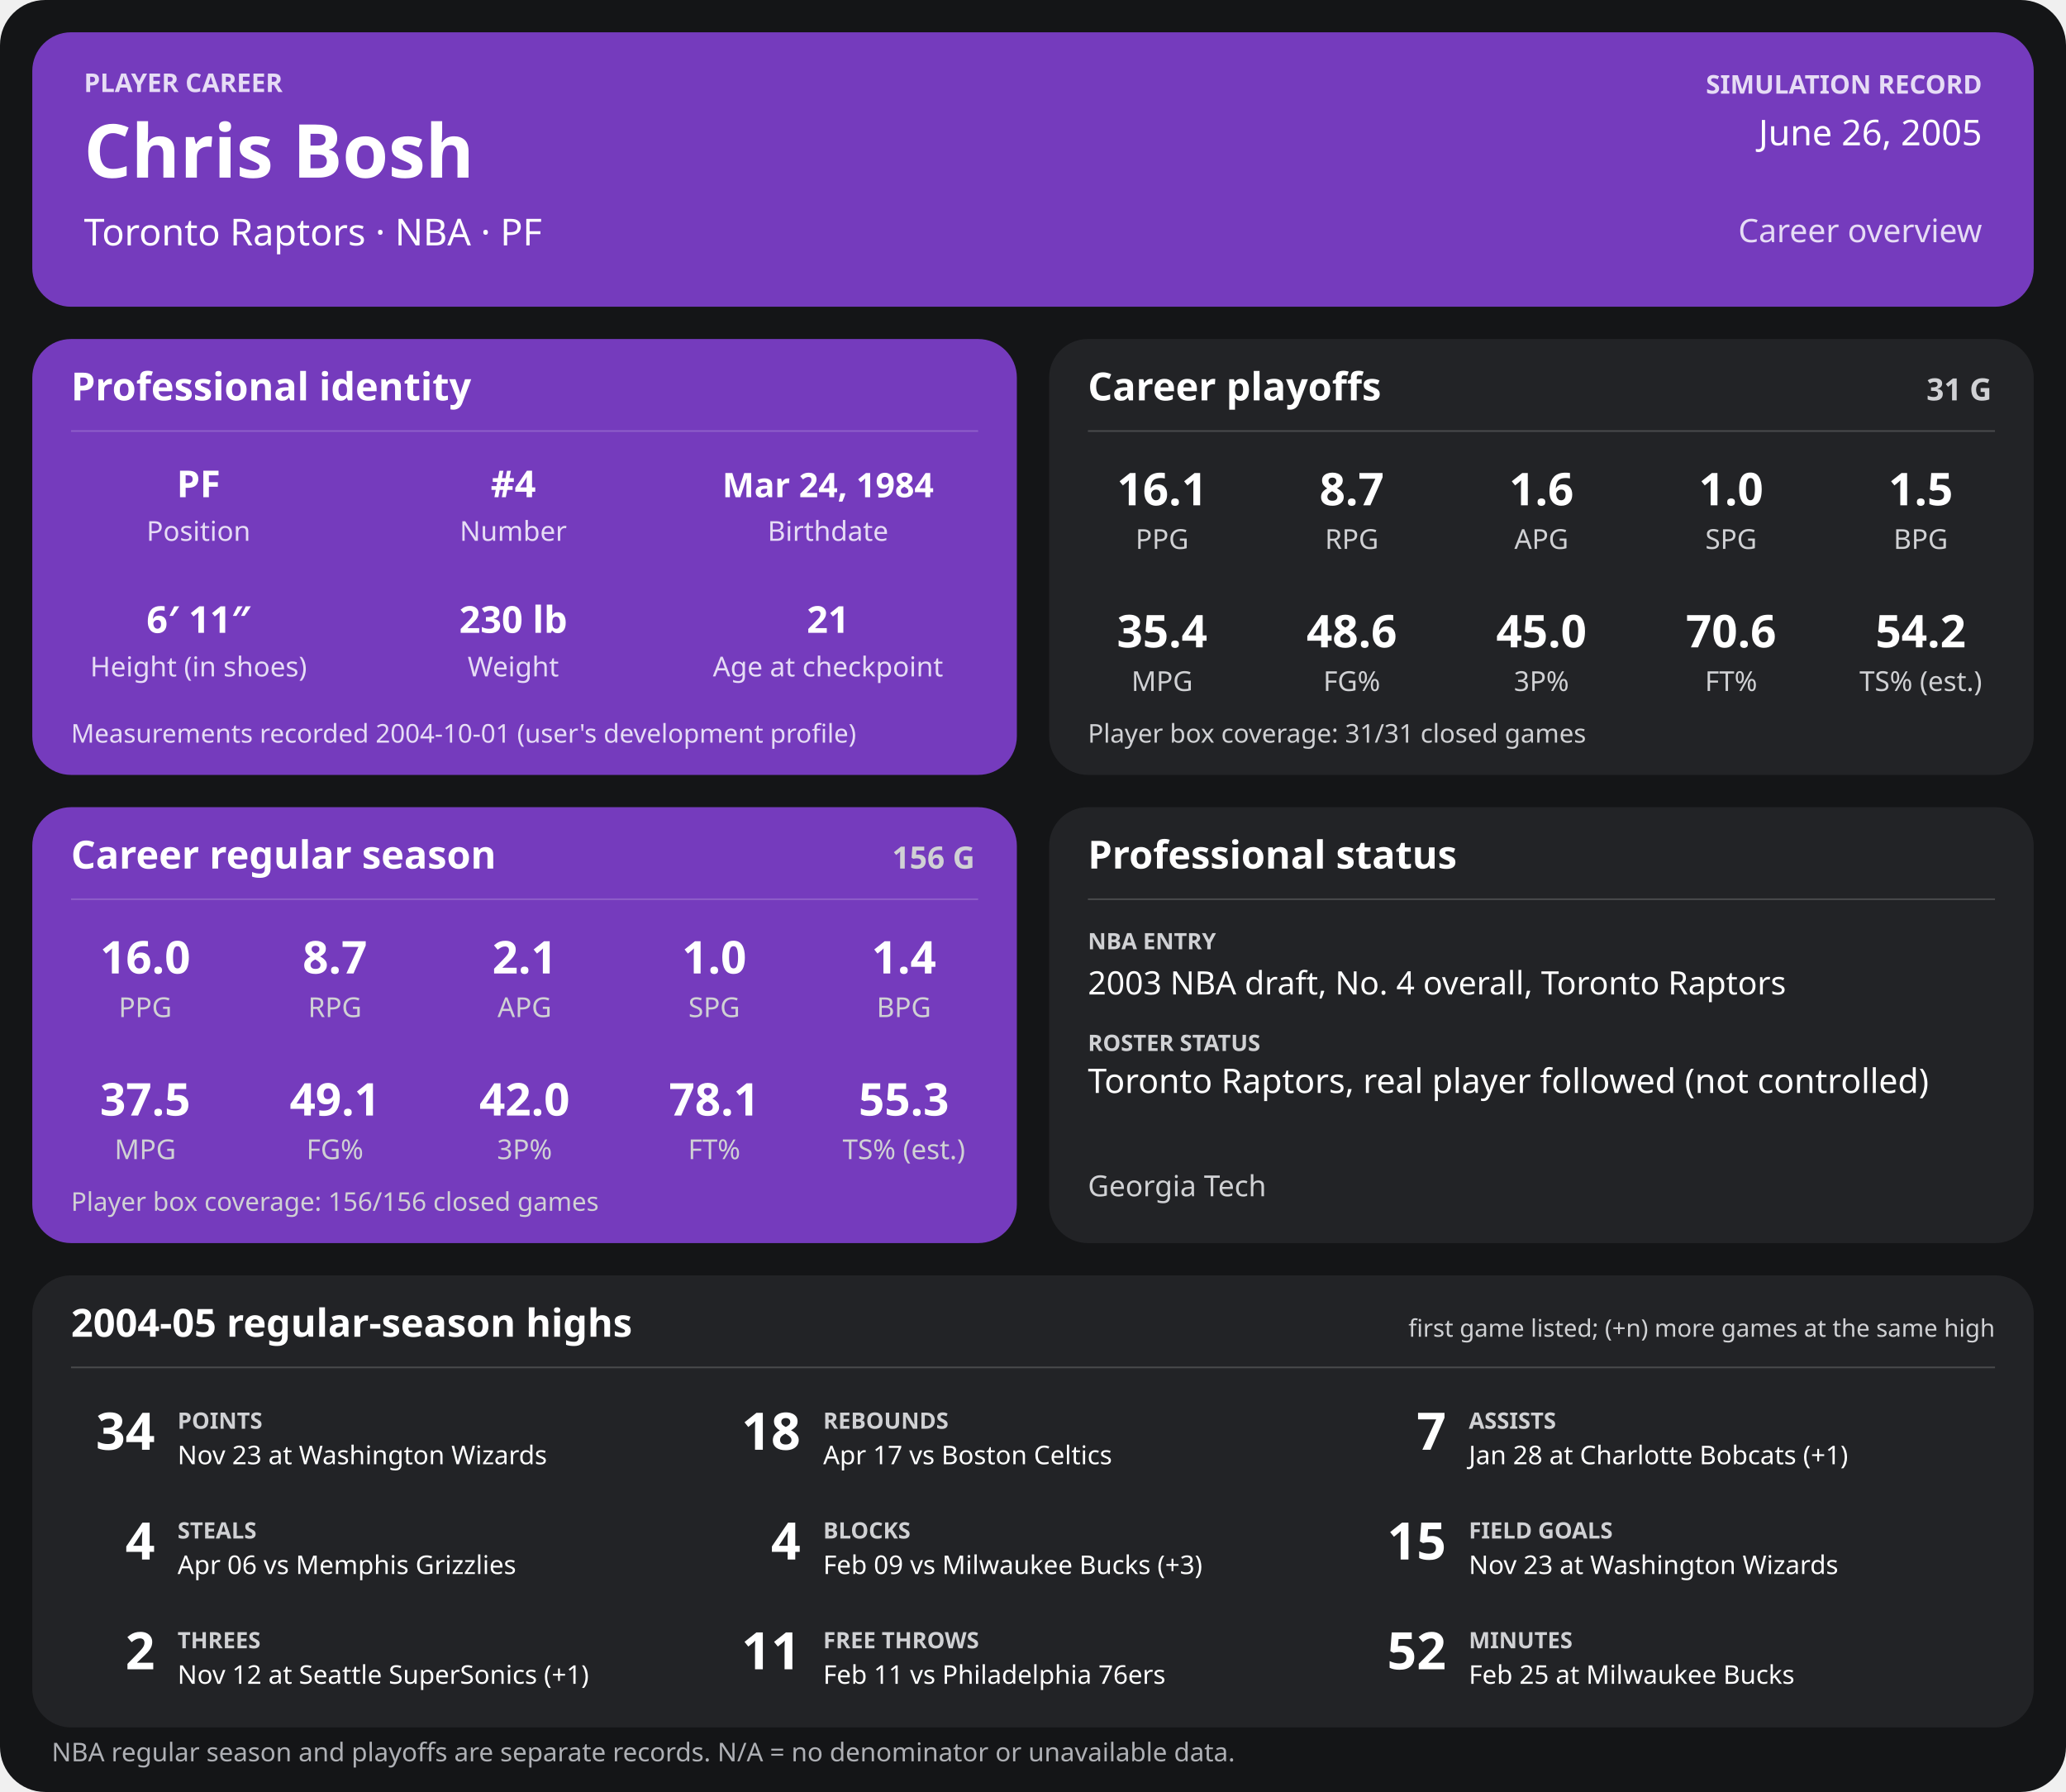
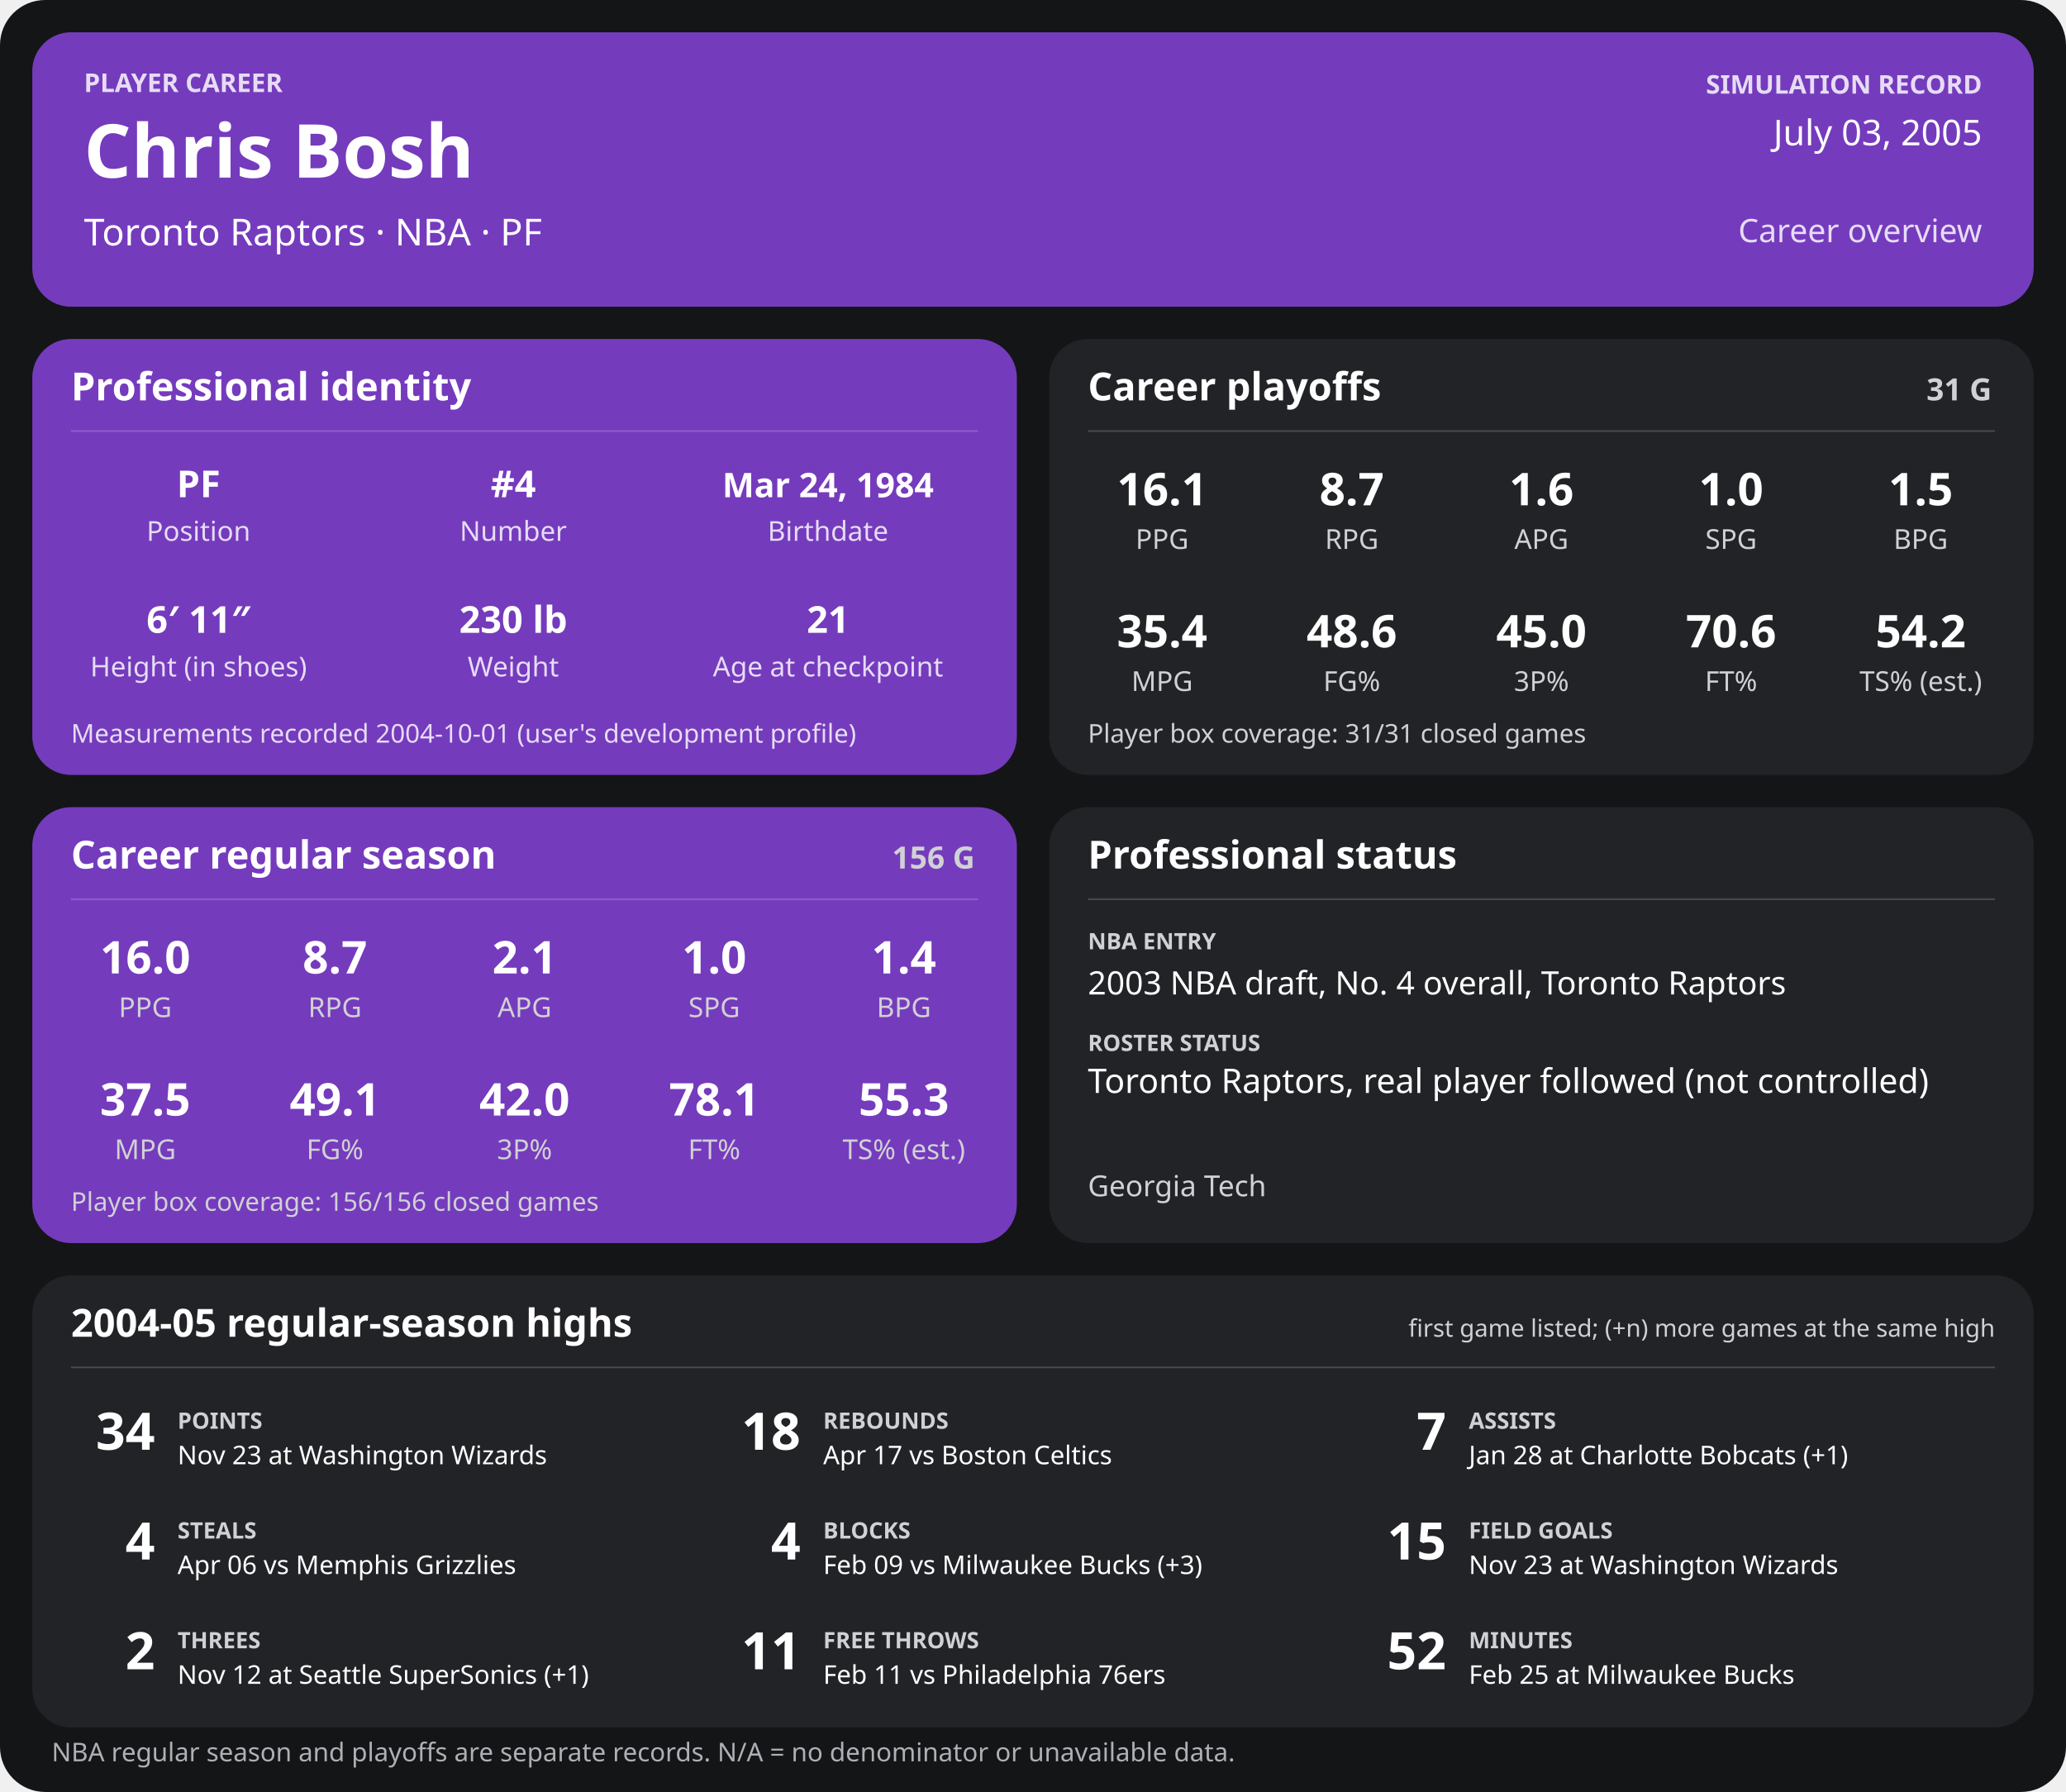
<svg xmlns="http://www.w3.org/2000/svg" width="1280" height="1110" viewBox="0 0 1280 1110" role="img" aria-labelledby="title desc">
  <rect width="1280" height="1110" rx="28" fill="#141517" />
  <g>
    <rect x="20" y="20" width="1240" height="170" rx="24" fill="#753bbd" />
    <text x="52" y="57" font-family="sans-serif" fill="#e6dcf5" font-size="16" font-weight="700" text-anchor="start">PLAYER CAREER</text>
    <text x="52" y="110" font-family="sans-serif" fill="#ffffff" font-size="46" font-weight="700" text-anchor="start">Chris Bosh</text>
    <text x="52" y="152" font-family="sans-serif" fill="#ffffff" font-size="23" font-weight="400" text-anchor="start">Toronto Raptors  ·  NBA  ·  PF</text>
    <text x="1228" y="58" font-family="sans-serif" fill="#e6dcf5" font-size="16" font-weight="700" text-anchor="end">SIMULATION RECORD</text>
-     <text x="1228" y="90" font-family="sans-serif" fill="#ffffff" font-size="22" font-weight="500" text-anchor="end">June 26, 2005</text>
+     <text x="1228" y="90" font-family="sans-serif" fill="#ffffff" font-size="22" font-weight="500" text-anchor="end">July 03, 2005</text>
    <text x="1228" y="150" font-family="sans-serif" fill="#e6dcf5" font-size="20" font-weight="500" text-anchor="end">Career overview</text>
    <rect x="20" y="210" width="610" height="270" rx="24" fill="#753bbd" />
    <text x="44" y="248" font-family="sans-serif" fill="#ffffff" font-size="24" font-weight="700" text-anchor="start">Professional identity</text>
    <line x1="44" y1="267" x2="606" y2="267" stroke="#ffffff" stroke-opacity="0.18" />
    <text x="123" y="308" font-family="sans-serif" fill="#ffffff" font-size="23" font-weight="600" text-anchor="middle">PF</text>
    <text x="123" y="335" font-family="sans-serif" fill="#e6dcf5" font-size="17" font-weight="400" text-anchor="middle">Position</text>
    <text x="318" y="308" font-family="sans-serif" fill="#ffffff" font-size="23" font-weight="600" text-anchor="middle">#4</text>
    <text x="318" y="335" font-family="sans-serif" fill="#e6dcf5" font-size="17" font-weight="400" text-anchor="middle">Number</text>
    <text x="513" y="308" font-family="sans-serif" fill="#ffffff" font-size="21" font-weight="600" text-anchor="middle">Mar 24, 1984</text>
    <text x="513" y="335" font-family="sans-serif" fill="#e6dcf5" font-size="17" font-weight="400" text-anchor="middle">Birthdate</text>
    <text x="123" y="392" font-family="sans-serif" fill="#ffffff" font-size="23" font-weight="600" text-anchor="middle">6′ 11″</text>
    <text x="123" y="419" font-family="sans-serif" fill="#e6dcf5" font-size="17" font-weight="400" text-anchor="middle">Height (in shoes)</text>
    <text x="318" y="392" font-family="sans-serif" fill="#ffffff" font-size="23" font-weight="600" text-anchor="middle">230 lb</text>
    <text x="318" y="419" font-family="sans-serif" fill="#e6dcf5" font-size="17" font-weight="400" text-anchor="middle">Weight</text>
    <text x="513" y="392" font-family="sans-serif" fill="#ffffff" font-size="23" font-weight="600" text-anchor="middle">21</text>
    <text x="513" y="419" font-family="sans-serif" fill="#e6dcf5" font-size="17" font-weight="400" text-anchor="middle">Age at checkpoint</text>
    <text x="44" y="460" font-family="sans-serif" fill="#e6dcf5" font-size="16" font-weight="400" text-anchor="start">Measurements recorded 2004-10-01 (user's development profile)</text>
    <rect x="650" y="210" width="610" height="270" rx="24" fill="#222326" />
    <text x="674" y="248" font-family="sans-serif" fill="#ffffff" font-size="24" font-weight="700" text-anchor="start">Career playoffs</text>
    <text x="1234" y="248" font-family="sans-serif" fill="#d0d1d4" font-size="19" font-weight="700" text-anchor="end">31 G</text>
    <line x1="674" y1="267" x2="1236" y2="267" stroke="#ffffff" stroke-opacity="0.18" />
    <text x="720.0" y="313" font-family="sans-serif" fill="#ffffff" font-size="28" font-weight="600" text-anchor="middle">16.1</text>
    <text x="720.0" y="340" font-family="sans-serif" fill="#d0d1d4" font-size="17" font-weight="400" text-anchor="middle">PPG</text>
    <text x="837.5" y="313" font-family="sans-serif" fill="#ffffff" font-size="28" font-weight="600" text-anchor="middle">8.7</text>
    <text x="837.5" y="340" font-family="sans-serif" fill="#d0d1d4" font-size="17" font-weight="400" text-anchor="middle">RPG</text>
    <text x="955.0" y="313" font-family="sans-serif" fill="#ffffff" font-size="28" font-weight="600" text-anchor="middle">1.6</text>
    <text x="955.0" y="340" font-family="sans-serif" fill="#d0d1d4" font-size="17" font-weight="400" text-anchor="middle">APG</text>
    <text x="1072.5" y="313" font-family="sans-serif" fill="#ffffff" font-size="28" font-weight="600" text-anchor="middle">1.0</text>
    <text x="1072.5" y="340" font-family="sans-serif" fill="#d0d1d4" font-size="17" font-weight="400" text-anchor="middle">SPG</text>
    <text x="1190.0" y="313" font-family="sans-serif" fill="#ffffff" font-size="28" font-weight="600" text-anchor="middle">1.5</text>
    <text x="1190.0" y="340" font-family="sans-serif" fill="#d0d1d4" font-size="17" font-weight="400" text-anchor="middle">BPG</text>
    <text x="720.0" y="401" font-family="sans-serif" fill="#ffffff" font-size="28" font-weight="600" text-anchor="middle">35.4</text>
    <text x="720.0" y="428" font-family="sans-serif" fill="#d0d1d4" font-size="17" font-weight="400" text-anchor="middle">MPG</text>
    <text x="837.5" y="401" font-family="sans-serif" fill="#ffffff" font-size="28" font-weight="600" text-anchor="middle">48.6</text>
    <text x="837.5" y="428" font-family="sans-serif" fill="#d0d1d4" font-size="17" font-weight="400" text-anchor="middle">FG%</text>
    <text x="955.0" y="401" font-family="sans-serif" fill="#ffffff" font-size="28" font-weight="600" text-anchor="middle">45.0</text>
    <text x="955.0" y="428" font-family="sans-serif" fill="#d0d1d4" font-size="17" font-weight="400" text-anchor="middle">3P%</text>
    <text x="1072.5" y="401" font-family="sans-serif" fill="#ffffff" font-size="28" font-weight="600" text-anchor="middle">70.6</text>
    <text x="1072.5" y="428" font-family="sans-serif" fill="#d0d1d4" font-size="17" font-weight="400" text-anchor="middle">FT%</text>
    <text x="1190.0" y="401" font-family="sans-serif" fill="#ffffff" font-size="28" font-weight="600" text-anchor="middle">54.2</text>
    <text x="1190.0" y="428" font-family="sans-serif" fill="#d0d1d4" font-size="17" font-weight="400" text-anchor="middle">TS% (est.)</text>
    <text x="674" y="460" font-family="sans-serif" fill="#d0d1d4" font-size="16" font-weight="400" text-anchor="start">Player box coverage: 31/31 closed games</text>
    <rect x="20" y="500" width="610" height="270" rx="24" fill="#753bbd" />
    <text x="44" y="538" font-family="sans-serif" fill="#ffffff" font-size="24" font-weight="700" text-anchor="start">Career regular season</text>
    <text x="604" y="538" font-family="sans-serif" fill="#d0d1d4" font-size="19" font-weight="700" text-anchor="end">156 G</text>
    <line x1="44" y1="557" x2="606" y2="557" stroke="#ffffff" stroke-opacity="0.18" />
    <text x="90.0" y="603" font-family="sans-serif" fill="#ffffff" font-size="28" font-weight="600" text-anchor="middle">16.0</text>
    <text x="90.0" y="630" font-family="sans-serif" fill="#d0d1d4" font-size="17" font-weight="400" text-anchor="middle">PPG</text>
    <text x="207.5" y="603" font-family="sans-serif" fill="#ffffff" font-size="28" font-weight="600" text-anchor="middle">8.7</text>
    <text x="207.5" y="630" font-family="sans-serif" fill="#d0d1d4" font-size="17" font-weight="400" text-anchor="middle">RPG</text>
    <text x="325.0" y="603" font-family="sans-serif" fill="#ffffff" font-size="28" font-weight="600" text-anchor="middle">2.1</text>
    <text x="325.0" y="630" font-family="sans-serif" fill="#d0d1d4" font-size="17" font-weight="400" text-anchor="middle">APG</text>
    <text x="442.5" y="603" font-family="sans-serif" fill="#ffffff" font-size="28" font-weight="600" text-anchor="middle">1.0</text>
    <text x="442.5" y="630" font-family="sans-serif" fill="#d0d1d4" font-size="17" font-weight="400" text-anchor="middle">SPG</text>
    <text x="560.0" y="603" font-family="sans-serif" fill="#ffffff" font-size="28" font-weight="600" text-anchor="middle">1.4</text>
    <text x="560.0" y="630" font-family="sans-serif" fill="#d0d1d4" font-size="17" font-weight="400" text-anchor="middle">BPG</text>
    <text x="90.0" y="691" font-family="sans-serif" fill="#ffffff" font-size="28" font-weight="600" text-anchor="middle">37.5</text>
    <text x="90.0" y="718" font-family="sans-serif" fill="#d0d1d4" font-size="17" font-weight="400" text-anchor="middle">MPG</text>
    <text x="207.5" y="691" font-family="sans-serif" fill="#ffffff" font-size="28" font-weight="600" text-anchor="middle">49.1</text>
    <text x="207.5" y="718" font-family="sans-serif" fill="#d0d1d4" font-size="17" font-weight="400" text-anchor="middle">FG%</text>
    <text x="325.0" y="691" font-family="sans-serif" fill="#ffffff" font-size="28" font-weight="600" text-anchor="middle">42.0</text>
    <text x="325.0" y="718" font-family="sans-serif" fill="#d0d1d4" font-size="17" font-weight="400" text-anchor="middle">3P%</text>
    <text x="442.5" y="691" font-family="sans-serif" fill="#ffffff" font-size="28" font-weight="600" text-anchor="middle">78.1</text>
    <text x="442.5" y="718" font-family="sans-serif" fill="#d0d1d4" font-size="17" font-weight="400" text-anchor="middle">FT%</text>
    <text x="560.0" y="691" font-family="sans-serif" fill="#ffffff" font-size="28" font-weight="600" text-anchor="middle">55.3</text>
    <text x="560.0" y="718" font-family="sans-serif" fill="#d0d1d4" font-size="17" font-weight="400" text-anchor="middle">TS% (est.)</text>
    <text x="44" y="750" font-family="sans-serif" fill="#d0d1d4" font-size="16" font-weight="400" text-anchor="start">Player box coverage: 156/156 closed games</text>
    <rect x="650" y="500" width="610" height="270" rx="24" fill="#222326" />
    <text x="674" y="538" font-family="sans-serif" fill="#ffffff" font-size="24" font-weight="700" text-anchor="start">Professional status</text>
    <line x1="674" y1="557" x2="1236" y2="557" stroke="#ffffff" stroke-opacity="0.18" />
    <text x="674" y="588" font-family="sans-serif" fill="#d0d1d4" font-size="14" font-weight="700" text-anchor="start">NBA ENTRY</text>
    <text x="674" y="616" font-family="sans-serif" fill="#ffffff" font-size="20" font-weight="500" text-anchor="start">2003 NBA draft, No. 4 overall, Toronto Raptors</text>
    <text x="674" y="651" font-family="sans-serif" fill="#d0d1d4" font-size="14" font-weight="700" text-anchor="start">ROSTER STATUS</text>
    <text x="674" y="677" font-family="sans-serif" fill="#ffffff" font-size="21" font-weight="500" text-anchor="start">Toronto Raptors, real player followed (not controlled)</text>
    <text x="674" y="741" font-family="sans-serif" fill="#d0d1d4" font-size="18" font-weight="400" text-anchor="start">Georgia Tech</text>
    <rect x="20" y="790" width="1240" height="280" rx="24" fill="#222326" />
    <text x="44" y="828" font-family="sans-serif" fill="#ffffff" font-size="24" font-weight="700" text-anchor="start">2004-05 regular-season highs</text>
    <text x="1236" y="828" font-family="sans-serif" fill="#d0d1d4" font-size="15" font-weight="400" text-anchor="end">first game listed; (+n) more games at the same high</text>
    <line x1="44" y1="847" x2="1236" y2="847" stroke="#ffffff" stroke-opacity="0.18" />
    <text x="96" y="898" font-family="sans-serif" fill="#ffffff" font-size="32" font-weight="700" text-anchor="end">34</text>
    <text x="110" y="885" font-family="sans-serif" fill="#d0d1d4" font-size="14" font-weight="700" text-anchor="start">POINTS</text>
    <text x="110" y="907" font-family="sans-serif" fill="#ffffff" font-size="16" font-weight="400" text-anchor="start">Nov 23 at Washington Wizards</text>
    <text x="496" y="898" font-family="sans-serif" fill="#ffffff" font-size="32" font-weight="700" text-anchor="end">18</text>
    <text x="510" y="885" font-family="sans-serif" fill="#d0d1d4" font-size="14" font-weight="700" text-anchor="start">REBOUNDS</text>
    <text x="510" y="907" font-family="sans-serif" fill="#ffffff" font-size="16" font-weight="400" text-anchor="start">Apr 17 vs Boston Celtics</text>
    <text x="896" y="898" font-family="sans-serif" fill="#ffffff" font-size="32" font-weight="700" text-anchor="end">7</text>
    <text x="910" y="885" font-family="sans-serif" fill="#d0d1d4" font-size="14" font-weight="700" text-anchor="start">ASSISTS</text>
    <text x="910" y="907" font-family="sans-serif" fill="#ffffff" font-size="16" font-weight="400" text-anchor="start">Jan 28 at Charlotte Bobcats (+1)</text>
    <text x="96" y="966" font-family="sans-serif" fill="#ffffff" font-size="32" font-weight="700" text-anchor="end">4</text>
    <text x="110" y="953" font-family="sans-serif" fill="#d0d1d4" font-size="14" font-weight="700" text-anchor="start">STEALS</text>
    <text x="110" y="975" font-family="sans-serif" fill="#ffffff" font-size="16" font-weight="400" text-anchor="start">Apr 06 vs Memphis Grizzlies</text>
    <text x="496" y="966" font-family="sans-serif" fill="#ffffff" font-size="32" font-weight="700" text-anchor="end">4</text>
    <text x="510" y="953" font-family="sans-serif" fill="#d0d1d4" font-size="14" font-weight="700" text-anchor="start">BLOCKS</text>
    <text x="510" y="975" font-family="sans-serif" fill="#ffffff" font-size="16" font-weight="400" text-anchor="start">Feb 09 vs Milwaukee Bucks (+3)</text>
    <text x="896" y="966" font-family="sans-serif" fill="#ffffff" font-size="32" font-weight="700" text-anchor="end">15</text>
    <text x="910" y="953" font-family="sans-serif" fill="#d0d1d4" font-size="14" font-weight="700" text-anchor="start">FIELD GOALS</text>
    <text x="910" y="975" font-family="sans-serif" fill="#ffffff" font-size="16" font-weight="400" text-anchor="start">Nov 23 at Washington Wizards</text>
    <text x="96" y="1034" font-family="sans-serif" fill="#ffffff" font-size="32" font-weight="700" text-anchor="end">2</text>
    <text x="110" y="1021" font-family="sans-serif" fill="#d0d1d4" font-size="14" font-weight="700" text-anchor="start">THREES</text>
    <text x="110" y="1043" font-family="sans-serif" fill="#ffffff" font-size="16" font-weight="400" text-anchor="start">Nov 12 at Seattle SuperSonics (+1)</text>
    <text x="496" y="1034" font-family="sans-serif" fill="#ffffff" font-size="32" font-weight="700" text-anchor="end">11</text>
    <text x="510" y="1021" font-family="sans-serif" fill="#d0d1d4" font-size="14" font-weight="700" text-anchor="start">FREE THROWS</text>
    <text x="510" y="1043" font-family="sans-serif" fill="#ffffff" font-size="16" font-weight="400" text-anchor="start">Feb 11 vs Philadelphia 76ers</text>
    <text x="896" y="1034" font-family="sans-serif" fill="#ffffff" font-size="32" font-weight="700" text-anchor="end">52</text>
    <text x="910" y="1021" font-family="sans-serif" fill="#d0d1d4" font-size="14" font-weight="700" text-anchor="start">MINUTES</text>
    <text x="910" y="1043" font-family="sans-serif" fill="#ffffff" font-size="16" font-weight="400" text-anchor="start">Feb 25 at Milwaukee Bucks</text>
    <text x="32" y="1091" font-family="sans-serif" fill="#aeb0b5" font-size="16" font-weight="400" text-anchor="start">NBA regular season and playoffs are separate records. N/A = no denominator or unavailable data.</text>
  </g>
</svg>
